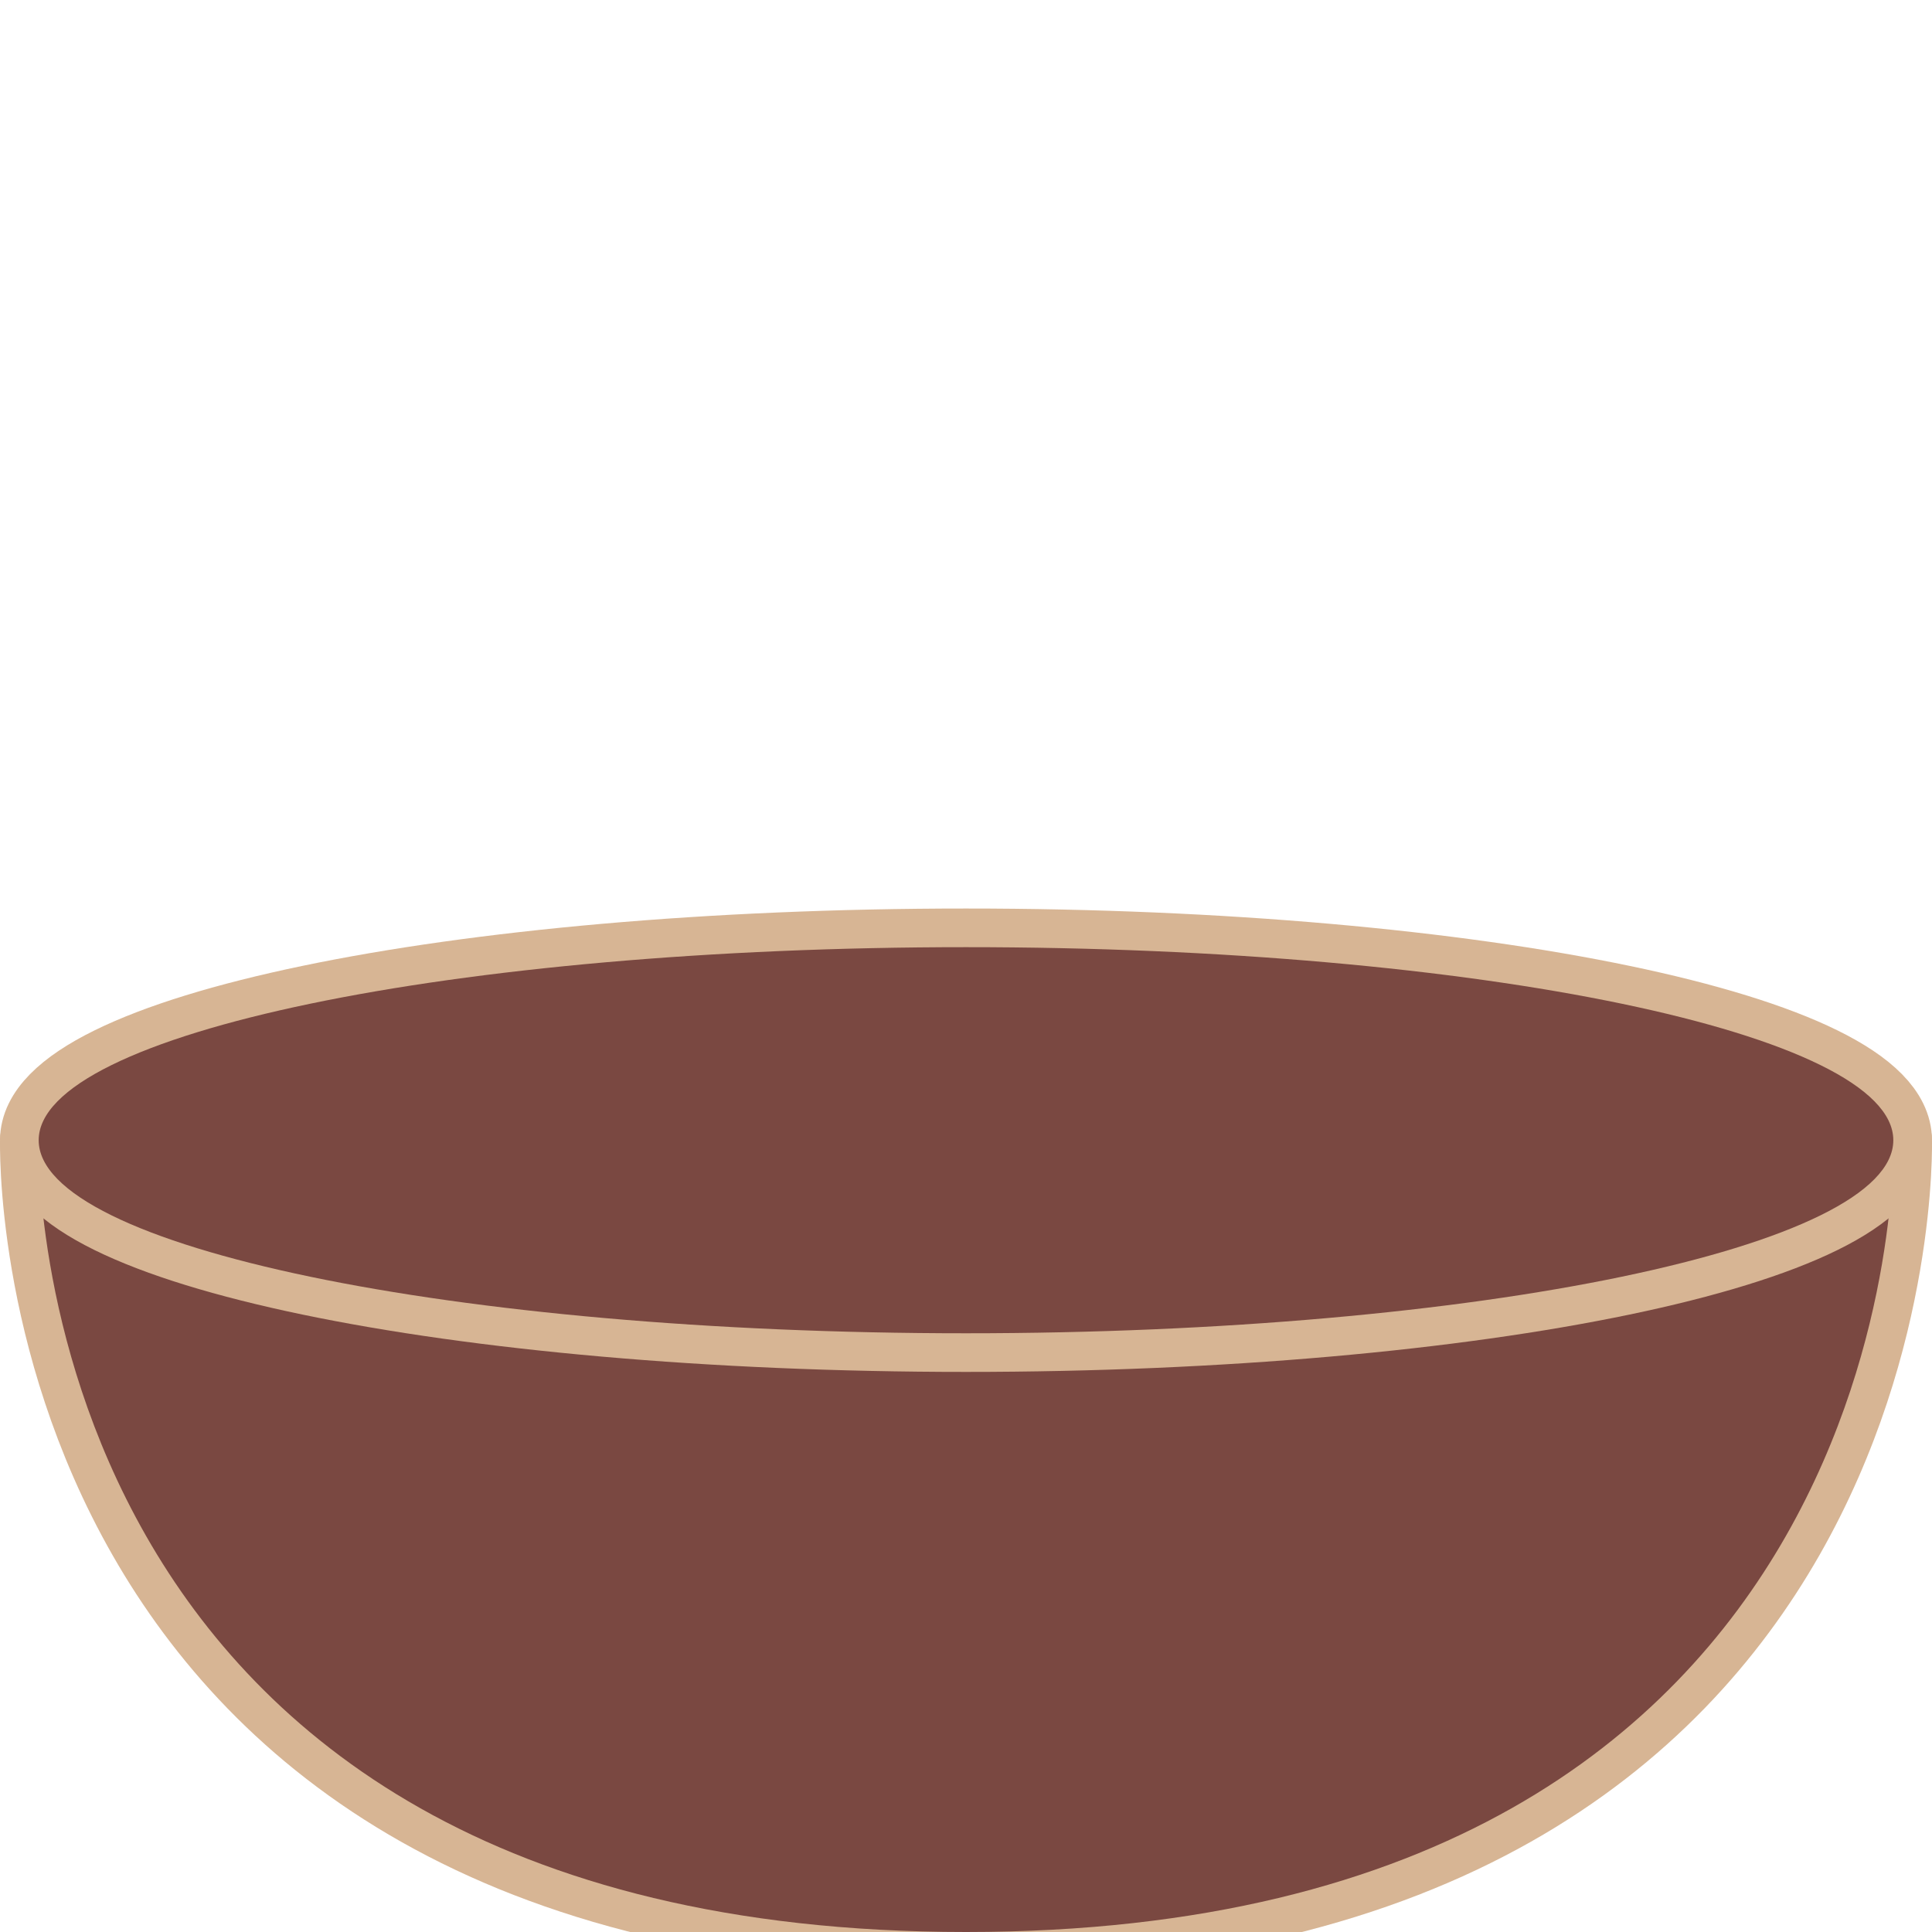
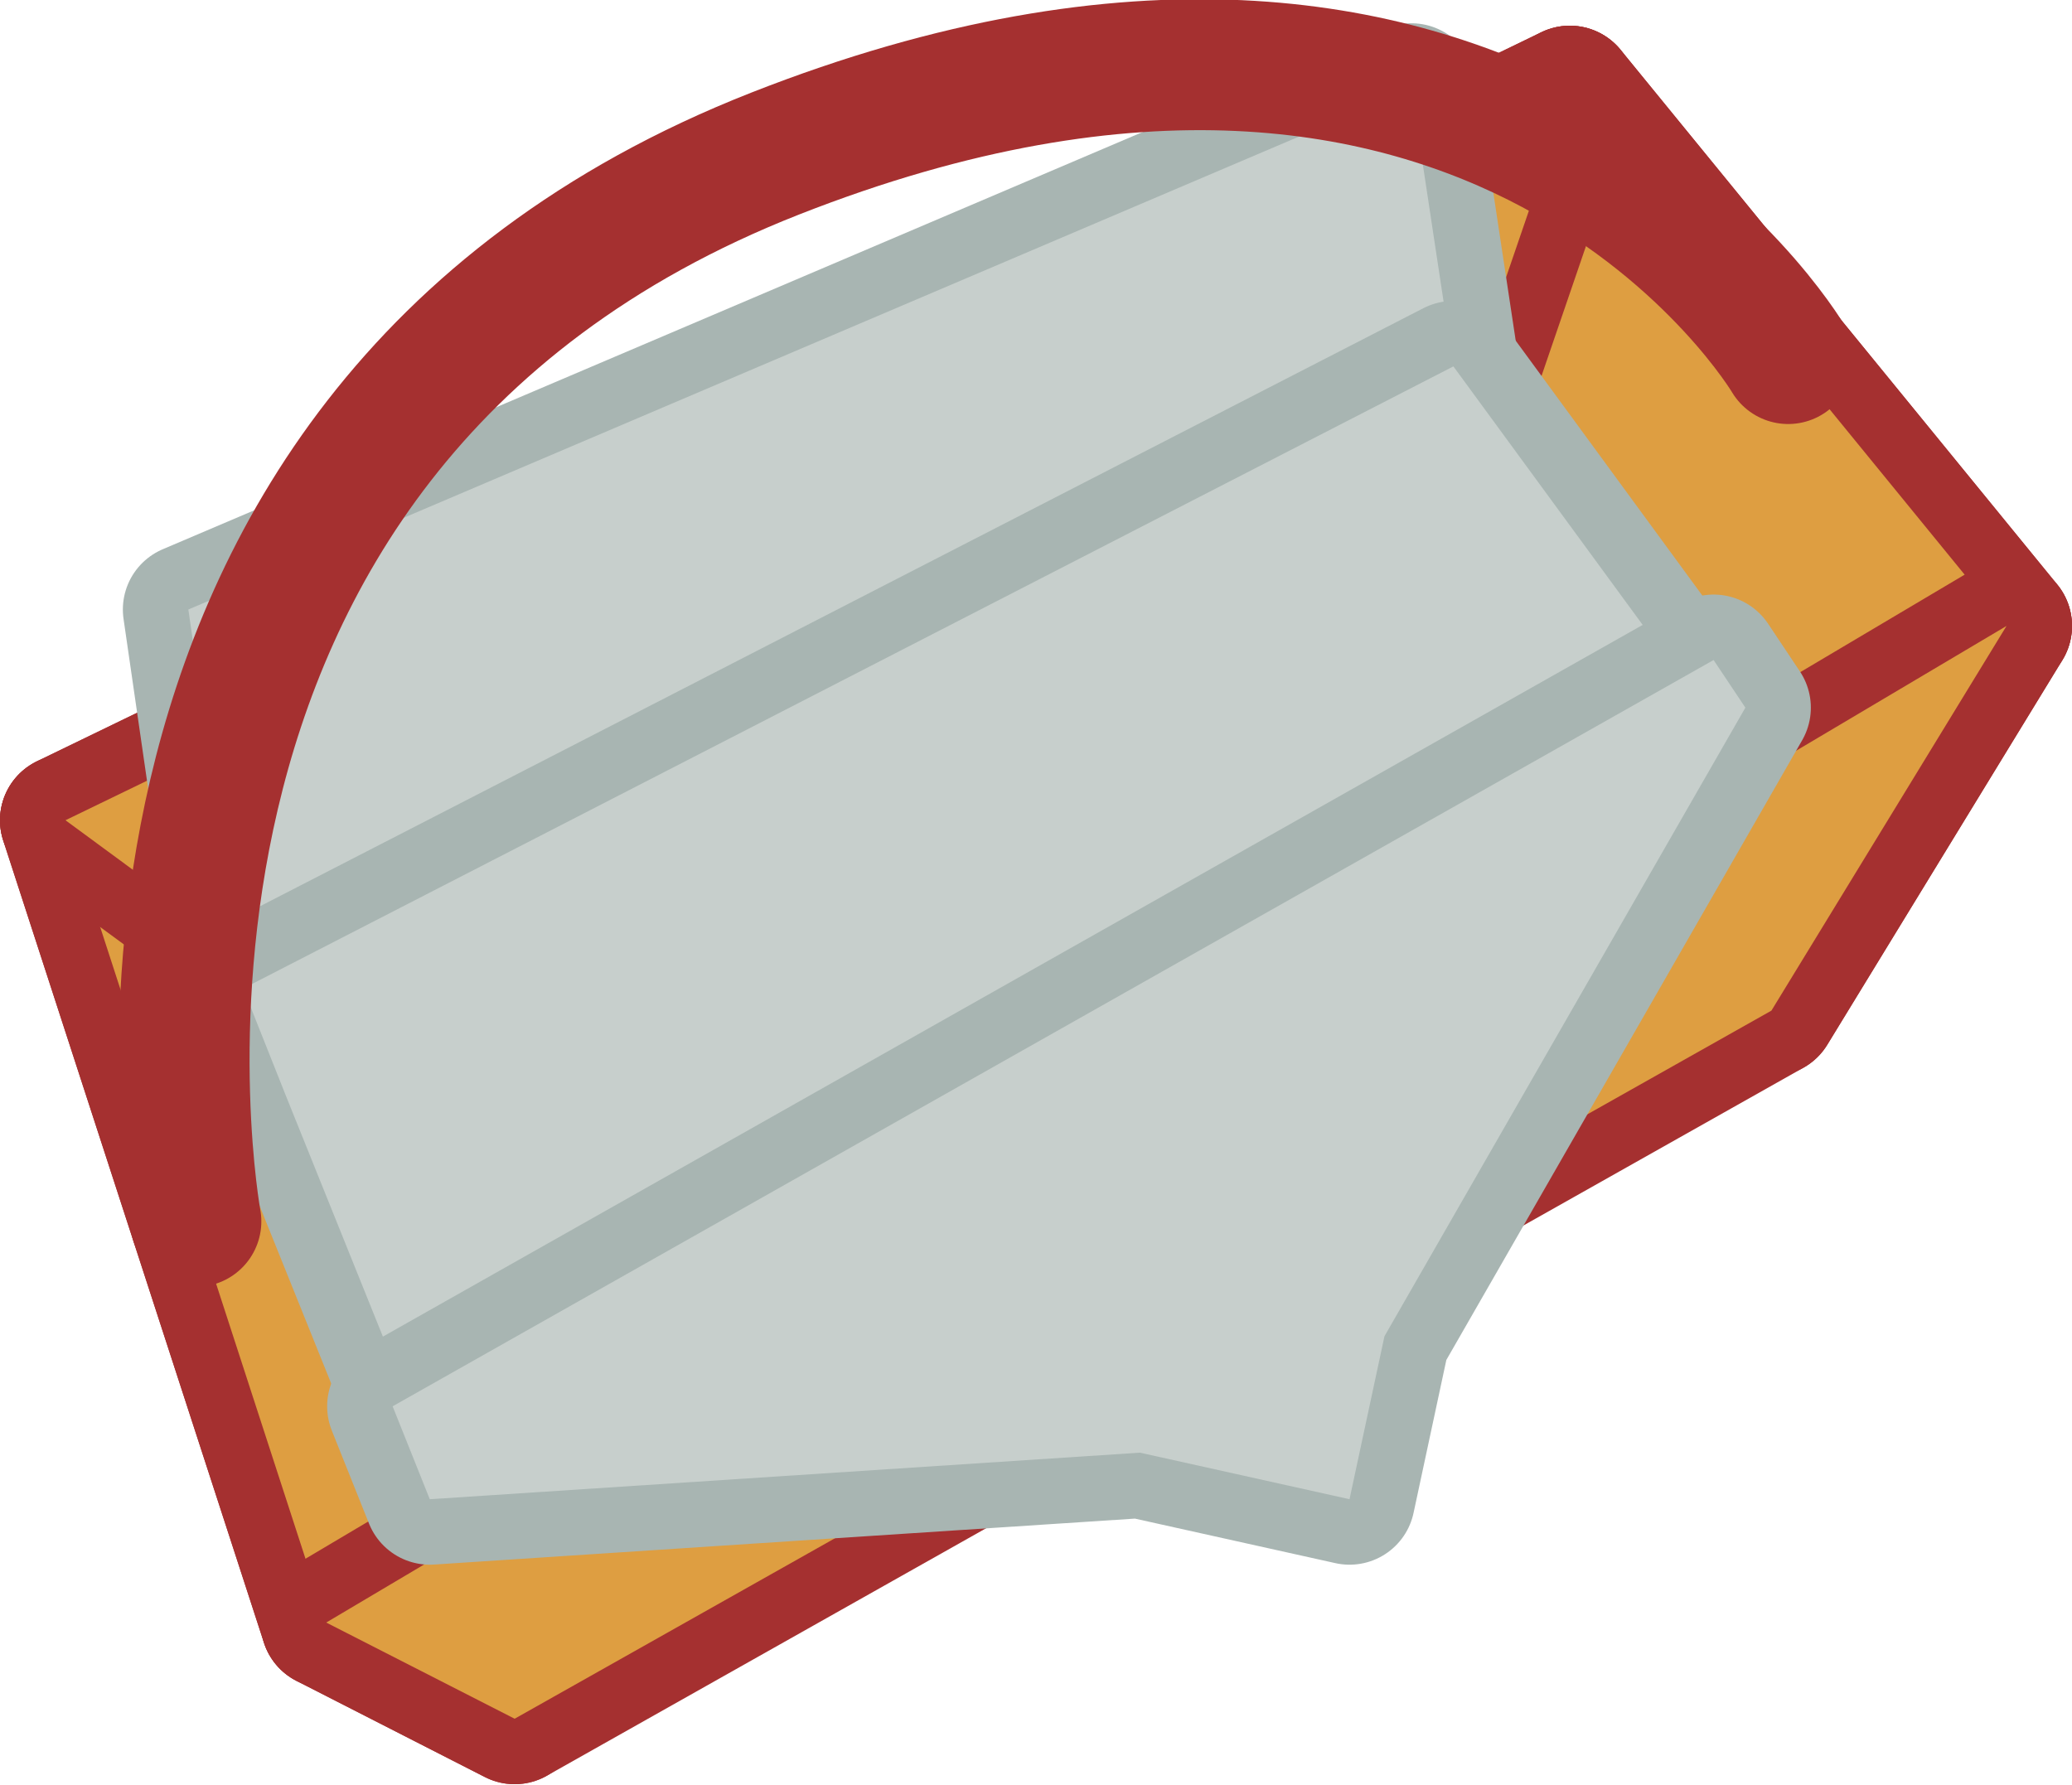
- <svg xmlns="http://www.w3.org/2000/svg" width="400" height="400" viewBox="0 0 400 400" version="1.1" id="svg1">
+ <svg xmlns="http://www.w3.org/2000/svg" width="253.154" height="218.02" viewBox="0 0 253.154 218.02" version="1.1" id="svg1">
  <defs id="defs1" />
-   <g id="layer1">
-     <path style="fill:#7a4841;stroke:#d7b594;stroke-width:16;stroke-linecap:round;stroke-linejoin:round;stroke-dasharray:none;paint-order:markers stroke fill" d="M 8.009,236.07 C 8.009,236.07 3.359,400 200,400 396.641,400 391.991,236.07 391.991,236.07 H 8.009" id="path2" />
-     <ellipse style="fill:#7a4841;stroke:#d7b594;stroke-width:16;stroke-linecap:round;stroke-linejoin:round;stroke-dasharray:none;paint-order:markers stroke fill" id="path1" cx="200" cy="236.07" rx="191.991" ry="39.97" />
+   <g id="layer1" transform="translate(-136,-65)">
+     <path id="path5" style="fill:#de9e41;stroke:#a53030;stroke-width:16;stroke-linecap:round;stroke-linejoin:round;paint-order:markers stroke fill" d="m 327.799,76.141 -183.799,89.088 31.859,98.037 205.295,-121.779 z" />
+     <path style="fill:#de9e41;stroke:#a53030;stroke-width:16;stroke-linecap:round;stroke-linejoin:round;paint-order:markers stroke fill" d="m 312.623,130.42 39.806,58.073 28.725,-47.007 -53.355,-65.346 z" id="path24" />
+     <path style="fill:#de9e41;stroke:#a53030;stroke-width:16;stroke-linecap:round;stroke-linejoin:round;paint-order:markers stroke fill" d="m 178.103,199.311 20.776,75.709 -23.02,-11.754 -31.859,-98.037 z" id="path25" />
+     <path style="fill:#de9e41;stroke:#a53030;stroke-width:16;stroke-linecap:round;stroke-linejoin:round;paint-order:markers stroke fill" d="m 144,165.229 39.294,28.891 124.139,-58.509 20.367,-59.47 z" id="path23" />
+     <path d="M 165.722,185.787 313.572,109.771 308.439,75.844 159.011,139.478 Z" style="fill:#c7cfcc;stroke:#a8b5b2;stroke-width:16;stroke-linecap:round;stroke-linejoin:round;paint-order:markers stroke fill" id="path30" />
+     <path d="m 165.722,185.787 5.176,13.029 23.632,58.687 159.016,-93.135 -39.973,-54.597 z" style="fill:#c7cfcc;stroke:#a8b5b2;stroke-width:16;stroke-linecap:round;stroke-linejoin:round;stroke-dasharray:none;paint-order:markers stroke fill" id="path31" />
+     <path style="fill:#de9e41;stroke:#a53030;stroke-width:16;stroke-linecap:round;stroke-linejoin:round;paint-order:markers stroke fill" d="M 381.154,141.486 352.429,188.493 198.879,275.02 175.859,263.266 Z" id="path22" />
+     <path style="fill:none;stroke:#a53030;stroke-width:16;stroke-linecap:round;stroke-linejoin:round;paint-order:markers stroke fill" d="m 354.476,108.813 c 0,0 -35.326,-59.812 -123.765,-25.048 -88.439,34.764 -70.781,130.482 -70.781,130.482" id="path26" />
+     <path id="path32" style="fill:#c7cfcc;stroke:#a8b5b2;stroke-width:16;stroke-linecap:round;stroke-linejoin:round;stroke-dasharray:none;paint-order:markers stroke fill" d="m 345.365,145.652 -161.395,91.191 4.541,11.354 86.768,-5.689 25.604,5.689 4.268,-19.914 44.096,-76.811 z" />
  </g>
</svg>
